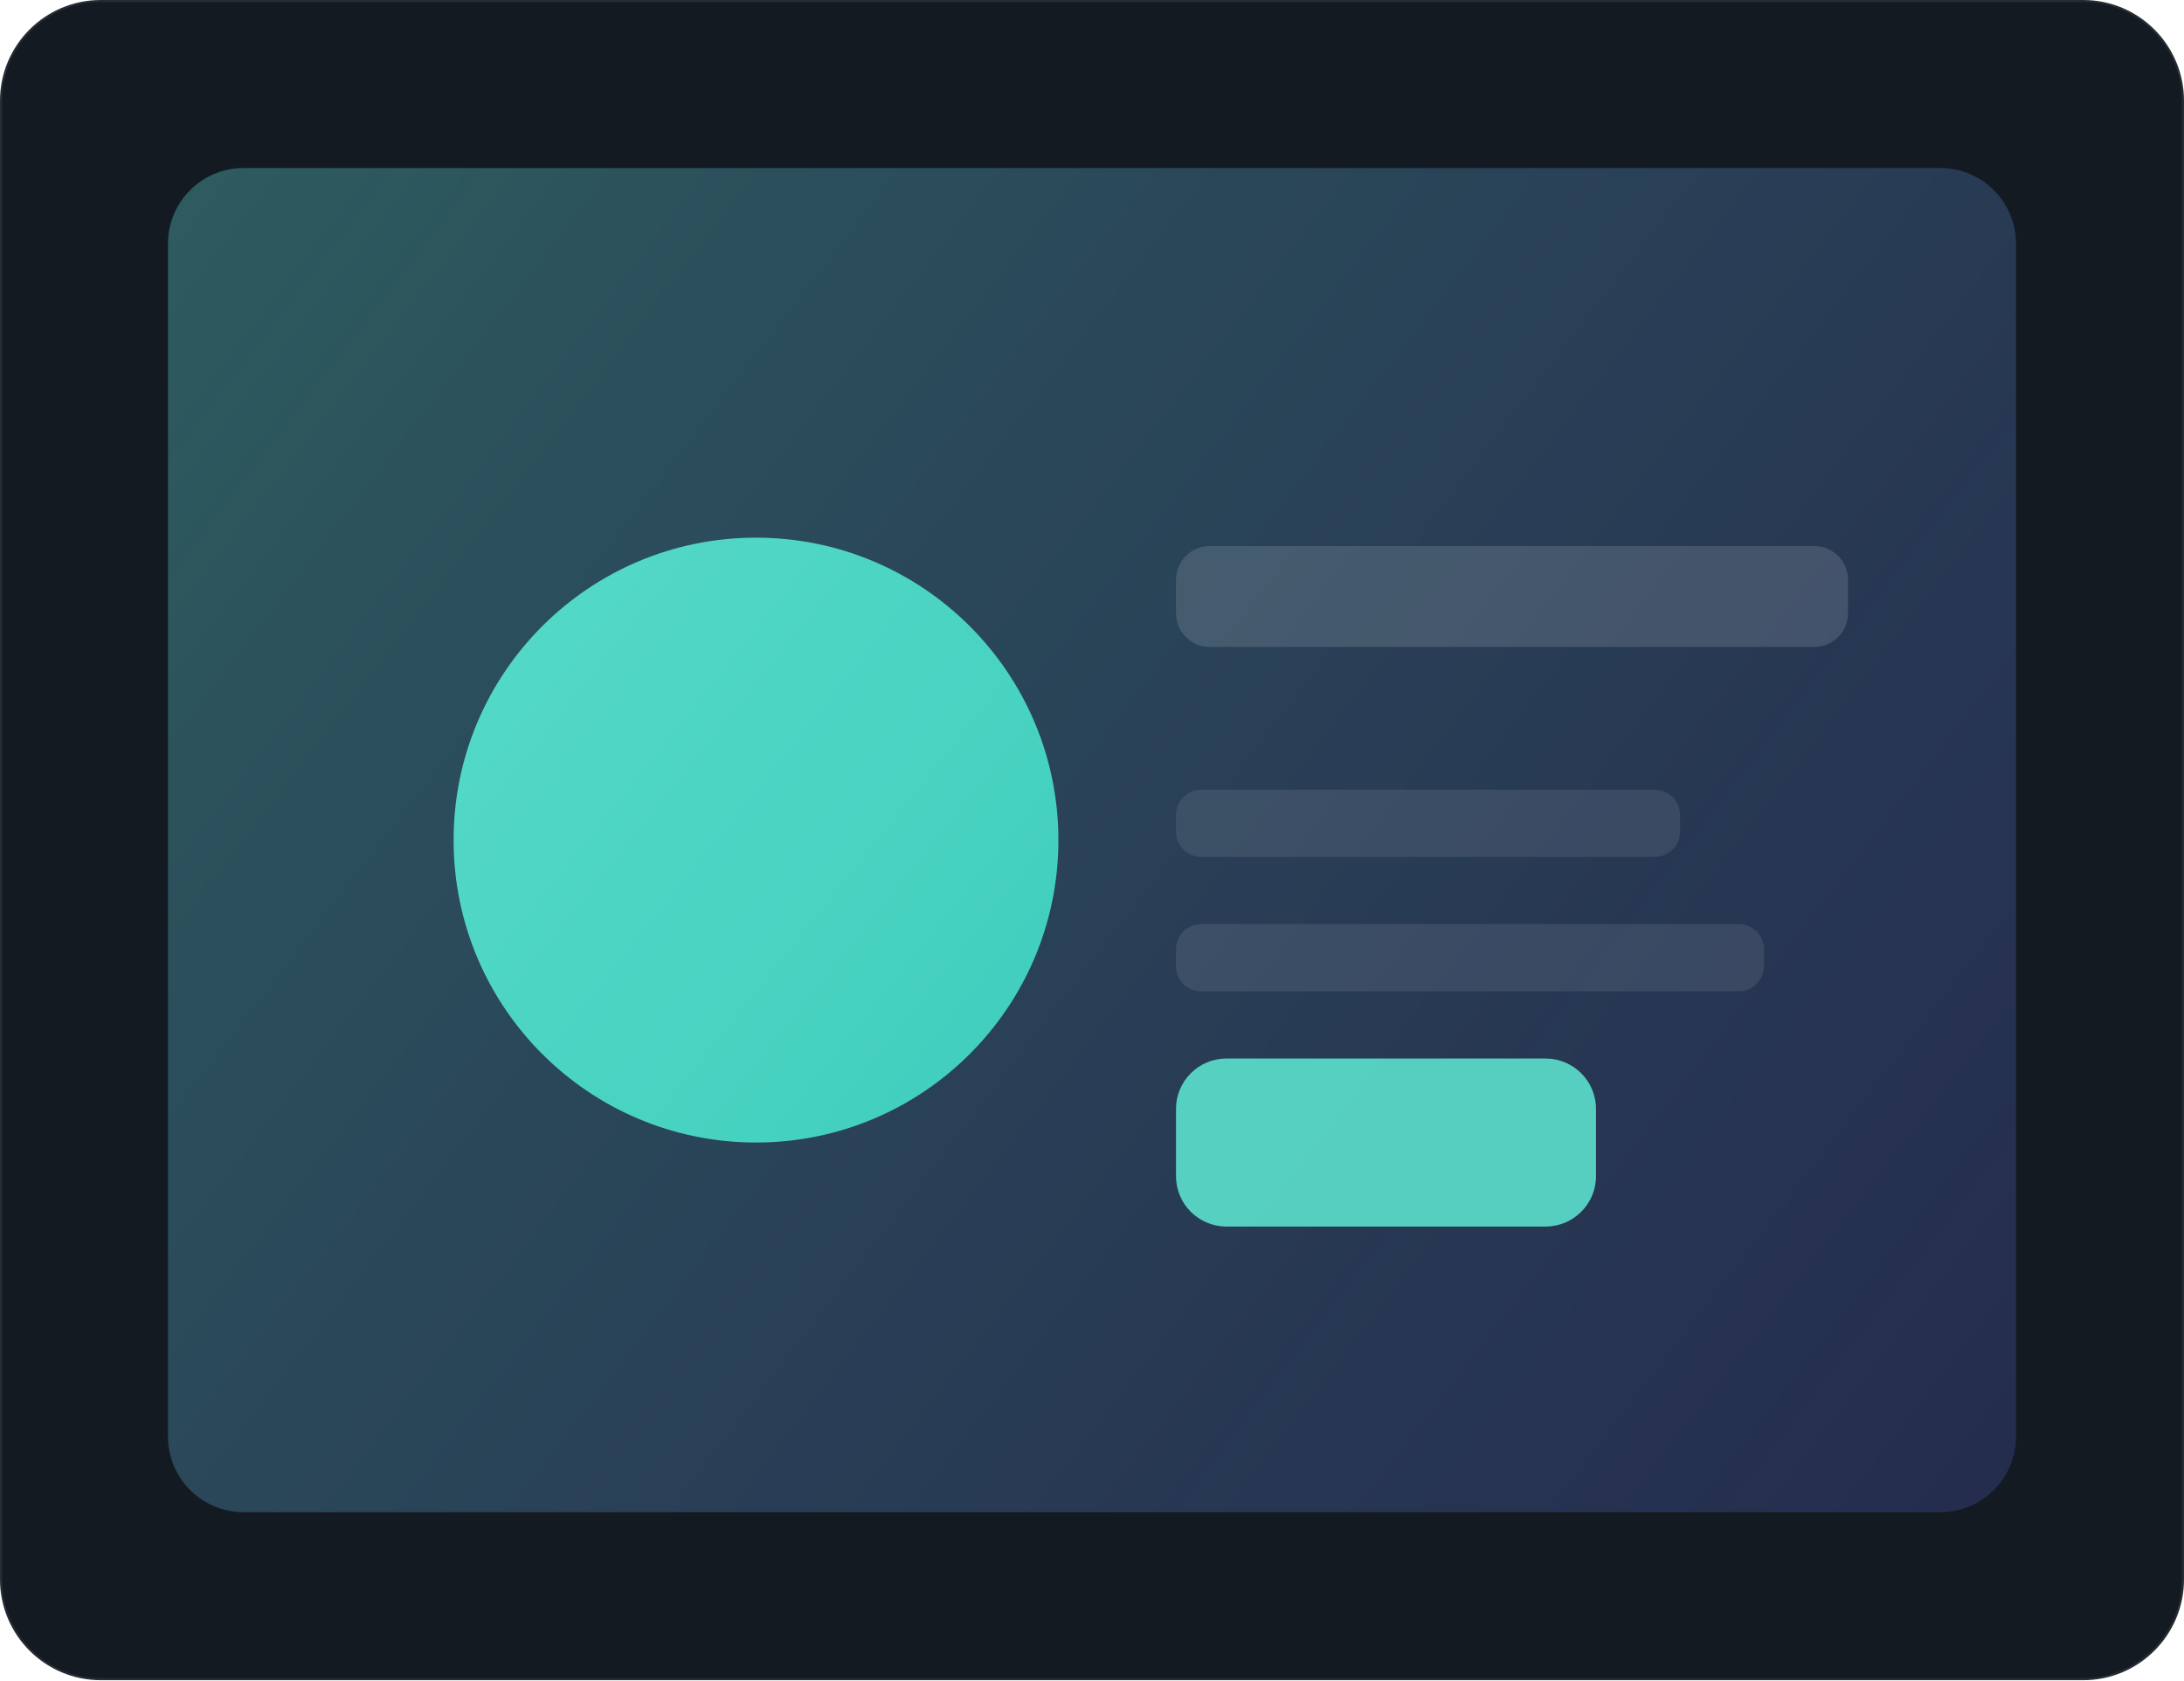
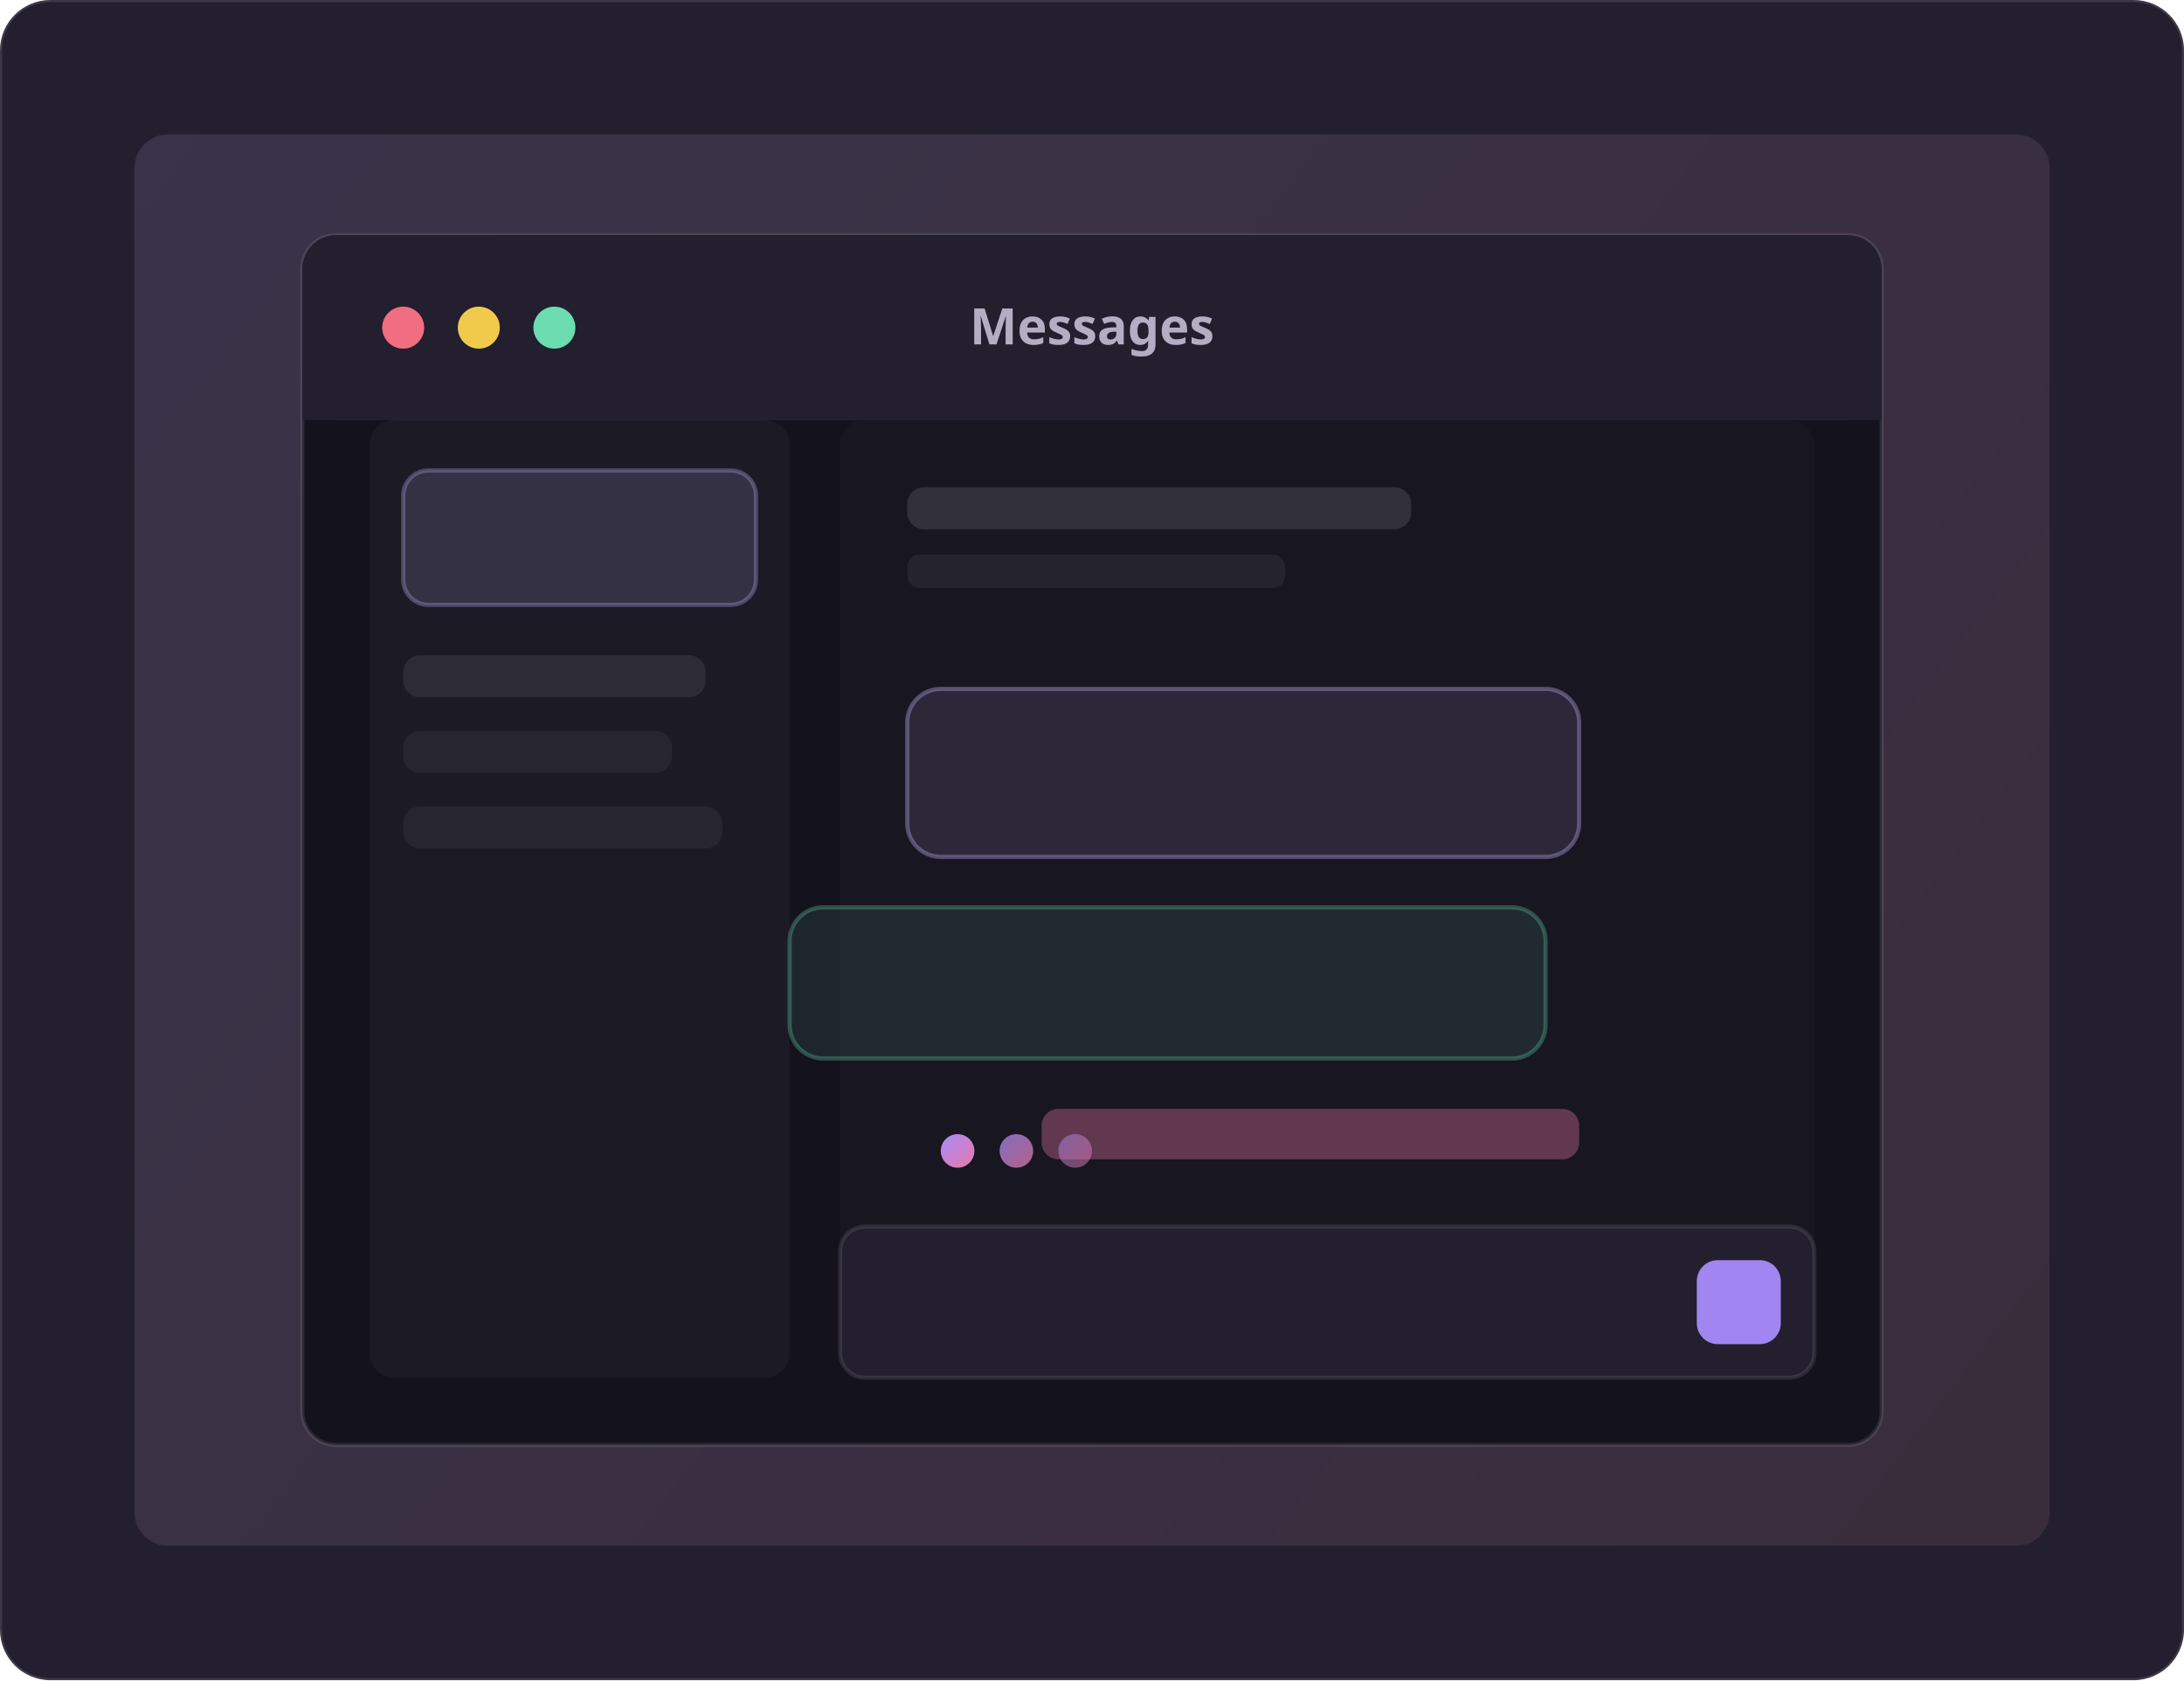
<svg xmlns="http://www.w3.org/2000/svg" width="520" height="400" viewBox="0 0 520 400" fill="none" aria-hidden="true">
  <defs>
    <linearGradient id="g1" x1="0" y1="0" x2="520" y2="400" gradientUnits="userSpaceOnUse">
-       <stop stop-color="#5eead4" stop-opacity="0.35" />
-       <stop offset="1" stop-color="#6366f1" stop-opacity="0.2" />
+       <stop stop-color="#c4b5fd" stop-opacity="0.14" />
+       <stop offset="1" stop-color="#fda4af" stop-opacity="0.1" />
    </linearGradient>
-     <linearGradient id="g2" x1="120" y1="80" x2="420" y2="320" gradientUnits="userSpaceOnUse">
-       <stop stop-color="#5eead4" />
-       <stop offset="1" stop-color="#2dd4bf" />
+     <linearGradient id="g2" x1="0" y1="0" x2="1" y2="1">
+       <stop stop-color="#a78bfa" />
+       <stop offset="1" stop-color="#e879a9" />
    </linearGradient>
  </defs>
-   <rect width="520" height="400" rx="24" fill="#141a22" stroke="rgba(255,255,255,0.08)" stroke-width="1" />
-   <rect x="40" y="40" width="440" height="320" rx="18" fill="url(#g1)" />
-   <circle cx="180" cy="200" r="72" fill="url(#g2)" opacity="0.9" />
-   <rect x="280" y="130" width="160" height="24" rx="8" fill="rgba(232,236,241,0.15)" />
-   <rect x="280" y="188" width="120" height="16" rx="6" fill="rgba(232,236,241,0.1)" />
-   <rect x="280" y="220" width="140" height="16" rx="6" fill="rgba(232,236,241,0.1)" />
-   <rect x="280" y="252" width="100" height="40" rx="12" fill="#5eead4" opacity="0.85" />
+   <rect width="520" height="400" rx="12" fill="#231f2e" stroke="rgba(245,243,255,0.12)" stroke-width="1" />
+   <rect x="32" y="32" width="456" height="336" rx="8" fill="url(#g1)" />
+   <rect x="72" y="56" width="376" height="288" rx="8" fill="#14121c" stroke="rgba(245,243,255,0.1)" stroke-width="1" />
+   <rect x="72" y="56" width="376" height="44" rx="8" fill="#231f2e" />
+   <rect x="72" y="86" width="376" height="14" fill="#231f2e" />
+   <circle cx="96" cy="78" r="5" fill="#fb7185" opacity="0.95" />
+   <circle cx="114" cy="78" r="5" fill="#fcd34d" opacity="0.95" />
+   <circle cx="132" cy="78" r="5" fill="#6ee7b7" opacity="0.95" />
+   <text x="260" y="82" text-anchor="middle" fill="#b4adc4" font-family="ui-sans-serif, system-ui, sans-serif" font-size="12" font-weight="600">Messages</text>
+   <rect x="88" y="100" width="100" height="228" rx="6" fill="rgba(245,243,255,0.04)" />
+   <rect x="96" y="112" width="84" height="32" rx="6" fill="rgba(196,181,253,0.15)" stroke="rgba(196,181,253,0.3)" />
+   <rect x="96" y="156" width="72" height="10" rx="4" fill="rgba(245,243,255,0.08)" />
+   <rect x="96" y="174" width="64" height="10" rx="4" fill="rgba(245,243,255,0.05)" />
+   <rect x="96" y="192" width="76" height="10" rx="4" fill="rgba(245,243,255,0.05)" />
+   <rect x="200" y="100" width="232" height="228" rx="6" fill="rgba(245,243,255,0.02)" />
+   <rect x="216" y="116" width="120" height="10" rx="4" fill="rgba(245,243,255,0.12)" />
+   <rect x="216" y="132" width="90" height="8" rx="3" fill="rgba(245,243,255,0.06)" />
+   <rect x="216" y="164" width="160" height="40" rx="8" fill="rgba(196,181,253,0.12)" stroke="rgba(196,181,253,0.35)" />
+   <rect x="188" y="216" width="180" height="36" rx="8" fill="rgba(110,231,183,0.1)" stroke="rgba(110,231,183,0.28)" />
+   <rect x="248" y="264" width="128" height="12" rx="4" fill="rgba(232,121,169,0.35)" />
+   <circle cx="228" cy="274" r="4" fill="url(#g2)" />
+   <circle cx="242" cy="274" r="4" fill="url(#g2)" opacity="0.75" />
+   <circle cx="256" cy="274" r="4" fill="url(#g2)" opacity="0.5" />
+   <rect x="200" y="292" width="232" height="36" rx="6" fill="#231f2e" stroke="rgba(245,243,255,0.1)" />
+   <rect x="404" y="300" width="20" height="20" rx="5" fill="#a78bfa" opacity="0.95" />
</svg>
